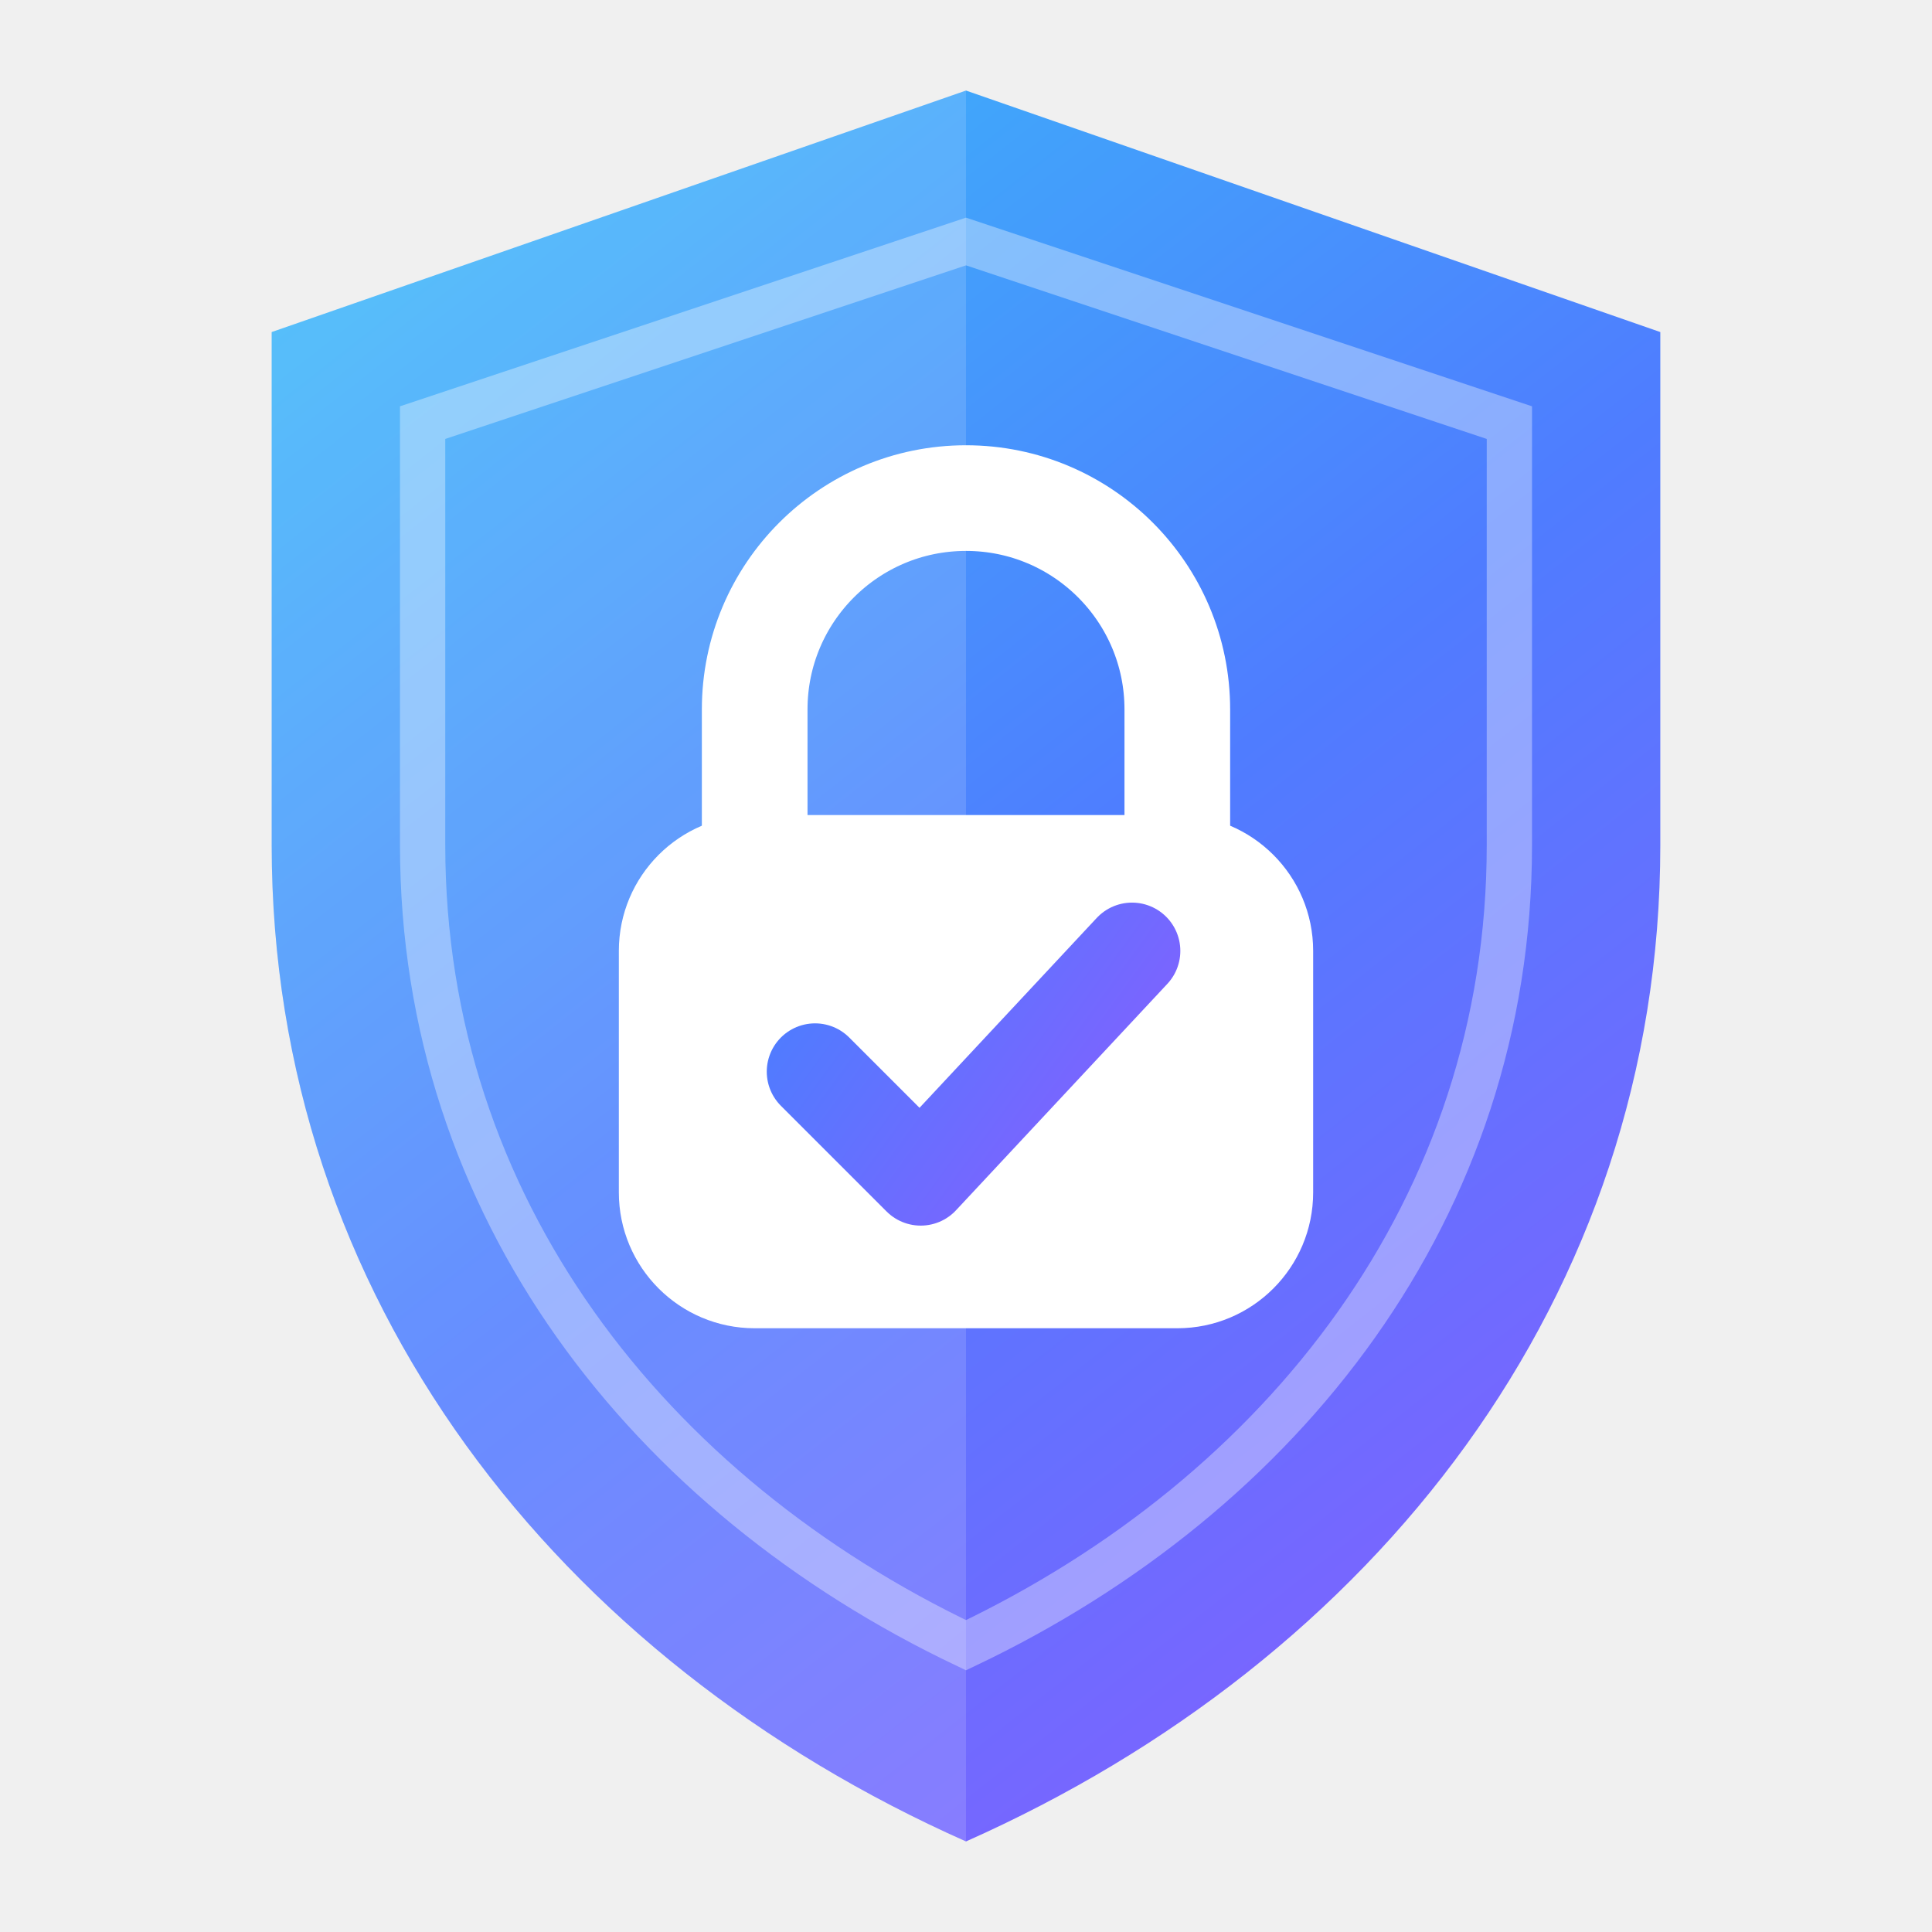
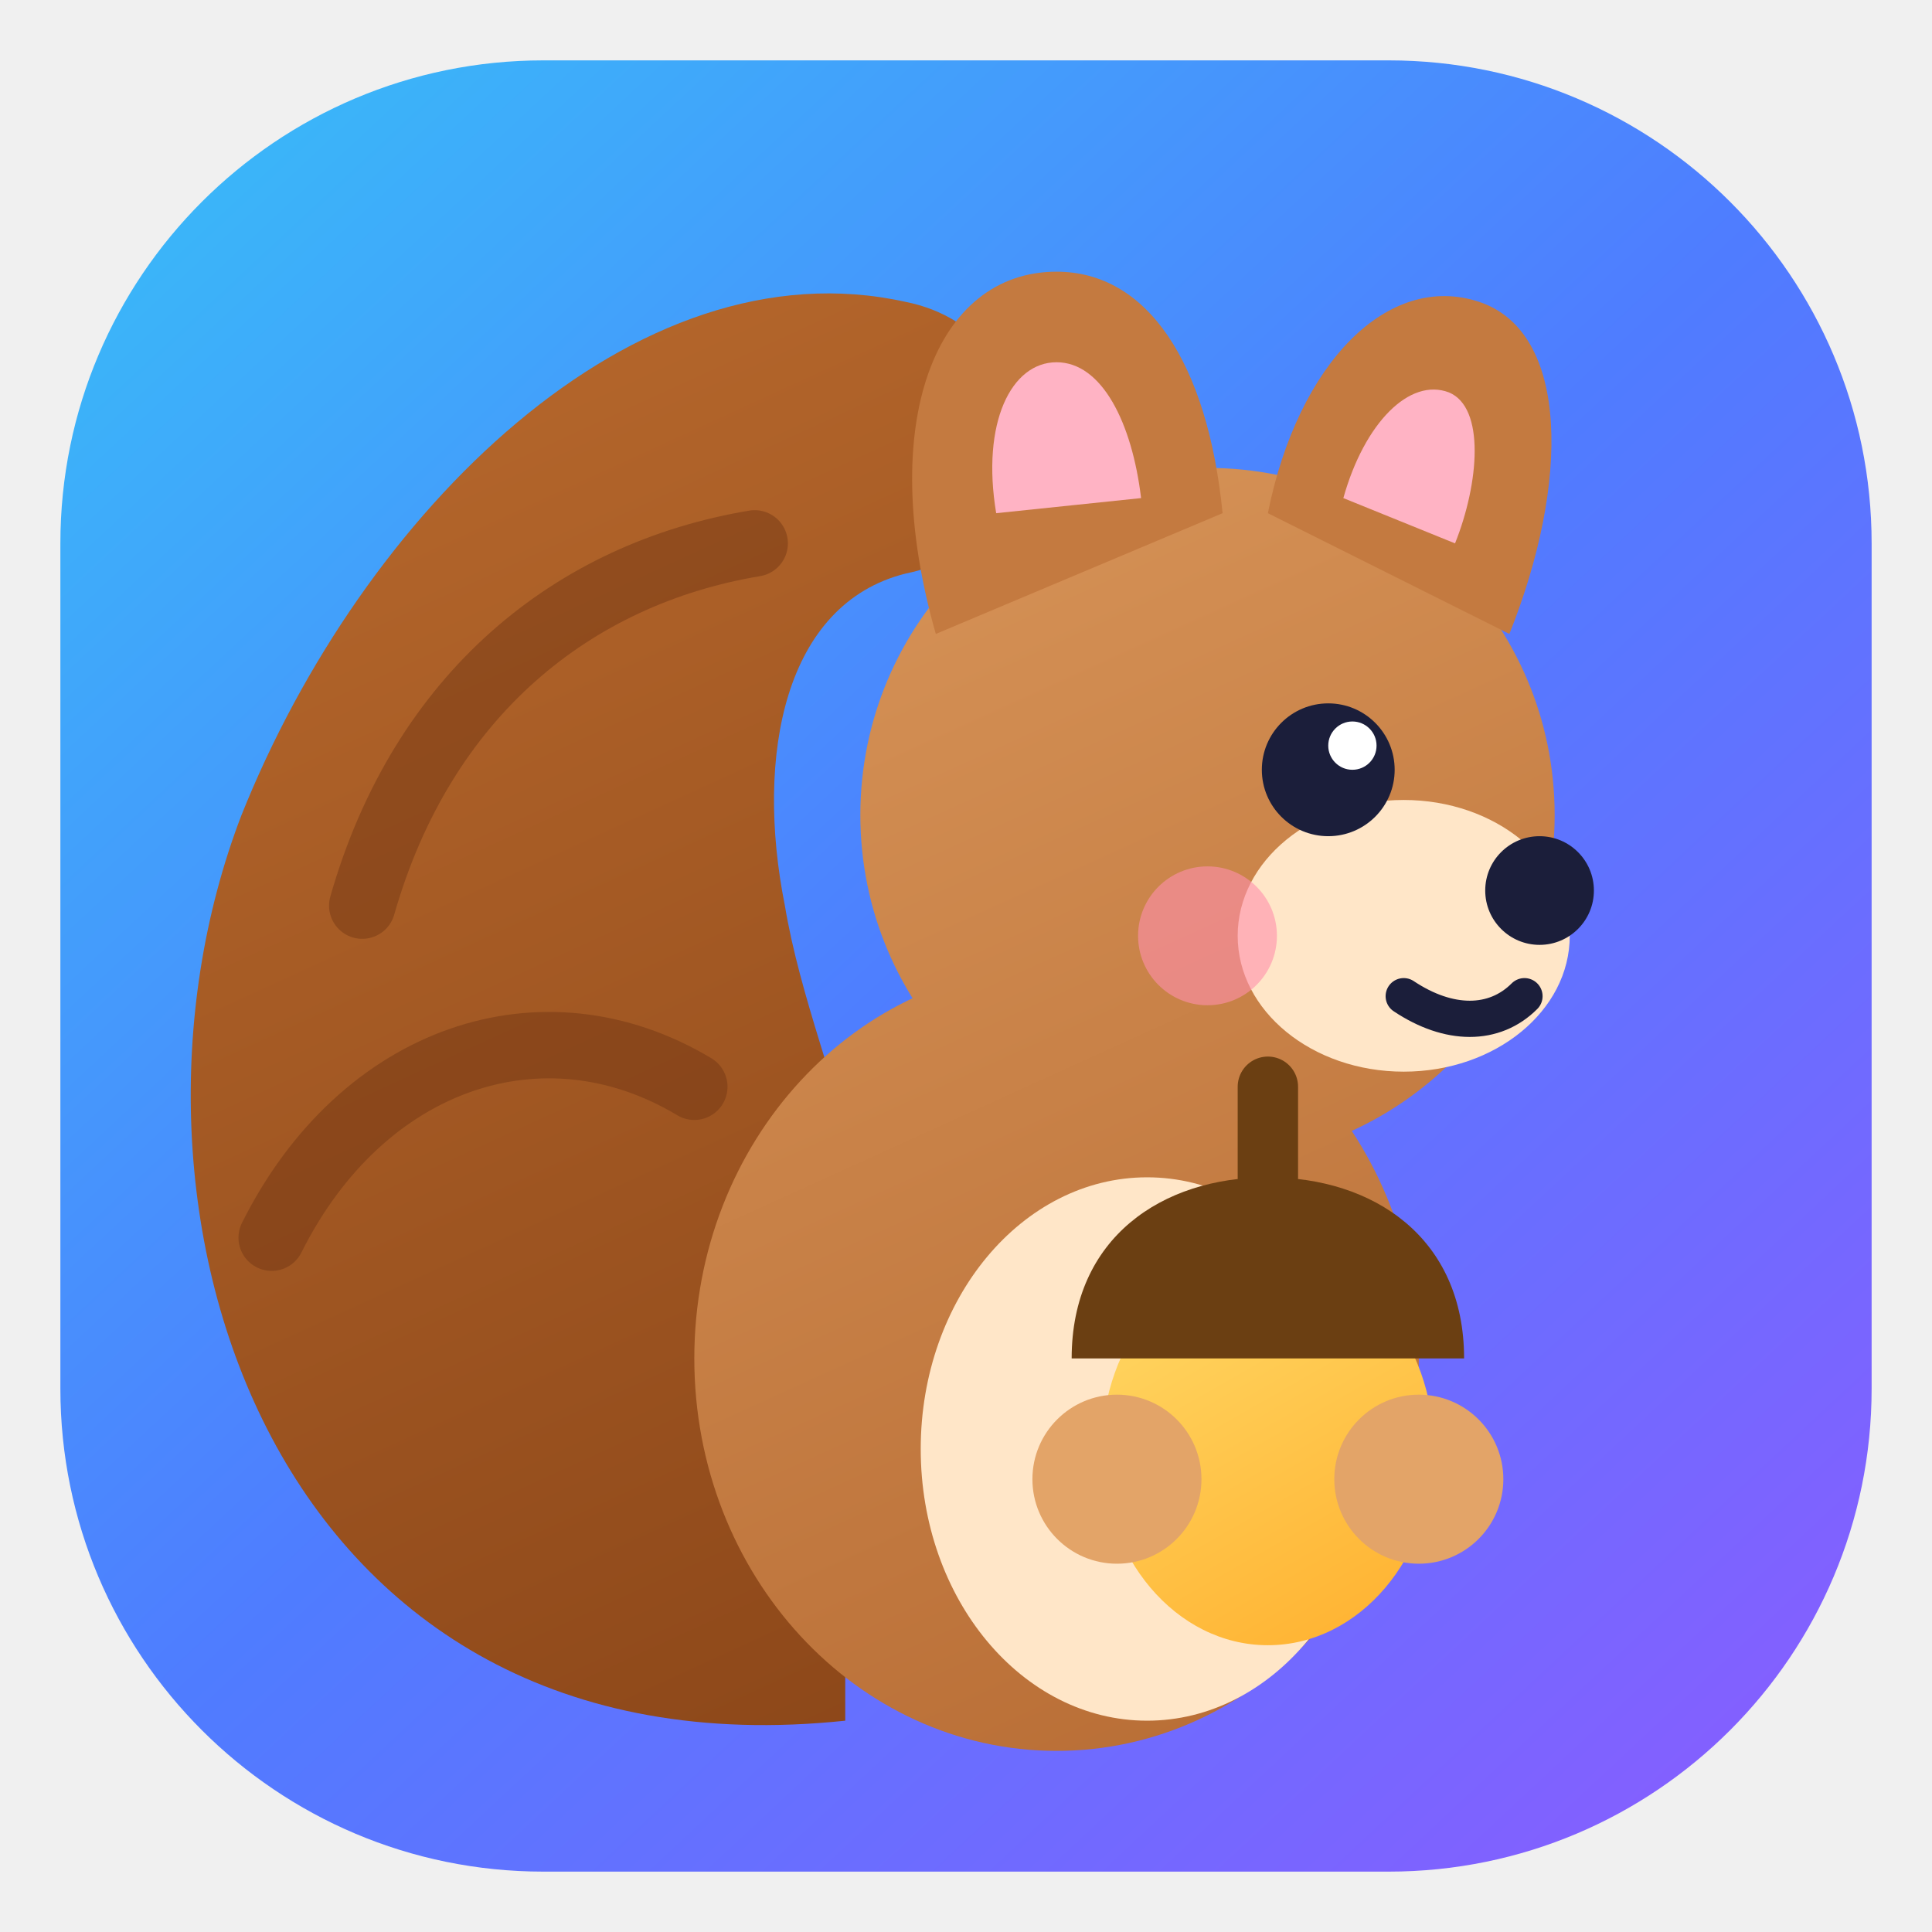
<svg xmlns="http://www.w3.org/2000/svg" viewBox="0 0 64 64" fill="none">
  <defs>
-     <linearGradient id="shield" x1="10" y1="4" x2="54" y2="60" gradientUnits="userSpaceOnUse">
+     <linearGradient id="tile" x1="4" y1="2" x2="60" y2="62" gradientUnits="userSpaceOnUse">
      <stop stop-color="#38bdf8" />
      <stop offset=".5" stop-color="#4f7cff" />
      <stop offset="1" stop-color="#8a5cff" />
    </linearGradient>
-     <linearGradient id="check" x1="27" y1="35" x2="38" y2="43" gradientUnits="userSpaceOnUse">
-       <stop stop-color="#4f7cff" />
-       <stop offset="1" stop-color="#8a5cff" />
+     <linearGradient id="fur" x1="24" y1="14" x2="44" y2="58" gradientUnits="userSpaceOnUse">
+       <stop stop-color="#d9965a" />
+       <stop offset="1" stop-color="#b86d35" />
+     </linearGradient>
+     <linearGradient id="tail" x1="8" y1="10" x2="30" y2="58" gradientUnits="userSpaceOnUse">
+       <stop stop-color="#b8692d" />
+       <stop offset="1" stop-color="#8c4719" />
+     </linearGradient>
+     <linearGradient id="nut" x1="40" y1="40" x2="48" y2="54" gradientUnits="userSpaceOnUse">
+       <stop stop-color="#ffd966" />
+       <stop offset="1" stop-color="#ffb02e" />
    </linearGradient>
  </defs>
-   <path d="M32 3 55 11v17c0 15-9.500 27-23 33C18.500 55 9 43 9 28V11L32 3Z" fill="url(#shield)" />
-   <path d="M32 3 9 11v17c0 15 9.500 27 23 33V3Z" fill="#fff" fill-opacity=".14" />
-   <path d="M32 8 50 14v14c0 12-7.500 21.500-18 26.500C21.500 49.500 14 40 14 28V14L32 8Z" stroke="#fff" stroke-opacity=".35" stroke-width="1.500" />
-   <g transform="translate(0 -3)">
-     <path d="M25 31v-4.500a7 7 0 0 1 14 0V31" stroke="#fff" stroke-width="3.500" stroke-linecap="round" />
-     <rect x="20.500" y="30" width="23" height="17" rx="4.500" fill="#fff" />
-     <path d="M27 38.500 30.500 42 37.500 34.500" stroke="url(#check)" stroke-width="3.200" stroke-linecap="round" stroke-linejoin="round" />
-   </g>
+   <rect x="2" y="2" width="60" height="60" rx="16" fill="url(#tile)" />
+   <path d="M28 57C9 59 3 40 8 27 12 17 21 8 30 10c5 1 5 8 0 9-4 1-5 6-4 11 1 6 5 12 2 20z" fill="url(#tail)" />
+   <path d="M12 30c2-7 7-11 13-12M9 41c3-6 9-8 14-5" stroke="#6e3412" stroke-width="2.200" stroke-linecap="round" opacity=".45" />
+   <ellipse cx="35" cy="45" rx="12" ry="13" fill="url(#fur)" />
+   <ellipse cx="38" cy="48" rx="7.500" ry="9" fill="#ffe6c8" />
+   <circle cx="40" cy="27" r="11.500" fill="url(#fur)" />
+   <path d="M31 21C29 14 31 9 35 9c3 0 5 3 5.500 8z" fill="#c47a40" />
+   <path d="M42 17c1-5 4-8 7-7 3 1 3 6 1 11z" fill="#c47a40" />
+   <path d="M33 17c-.5-3 .5-5 2-5 1.500 0 2.500 2 2.800 4.500z" fill="#ffb3c4" />
+   <path d="M44.500 16.500c.7-2.500 2.200-4 3.500-3.500 1.200.5 1 3 .2 5z" fill="#ffb3c4" />
+   <ellipse cx="46.500" cy="31" rx="5.500" ry="4.500" fill="#ffe6c8" />
+   <circle cx="44" cy="25.500" r="2.200" fill="#1b1e3a" />
+   <circle cx="44.800" cy="24.700" r=".8" fill="#fff" />
+   <circle cx="51" cy="29.500" r="1.800" fill="#1b1e3a" />
+   <circle cx="40" cy="31" r="2.300" fill="#ff8fab" fill-opacity=".6" />
+   <path d="M46.500 33c1.500 1 3 1 4 0" stroke="#1b1e3a" stroke-width="1.200" stroke-linecap="round" />
+   <ellipse cx="42" cy="48" rx="5.500" ry="6.500" fill="url(#nut)" />
+   <path d="M35.500 45c0-4 3-6 6.500-6s6.500 2 6.500 6z" fill="#6b3f12" />
+   <path d="M42 39v-3" stroke="#6b3f12" stroke-width="2" stroke-linecap="round" />
+   <circle cx="37" cy="49" r="2.800" fill="#e3a468" />
+   <circle cx="47" cy="49" r="2.800" fill="#e3a468" />
</svg>
